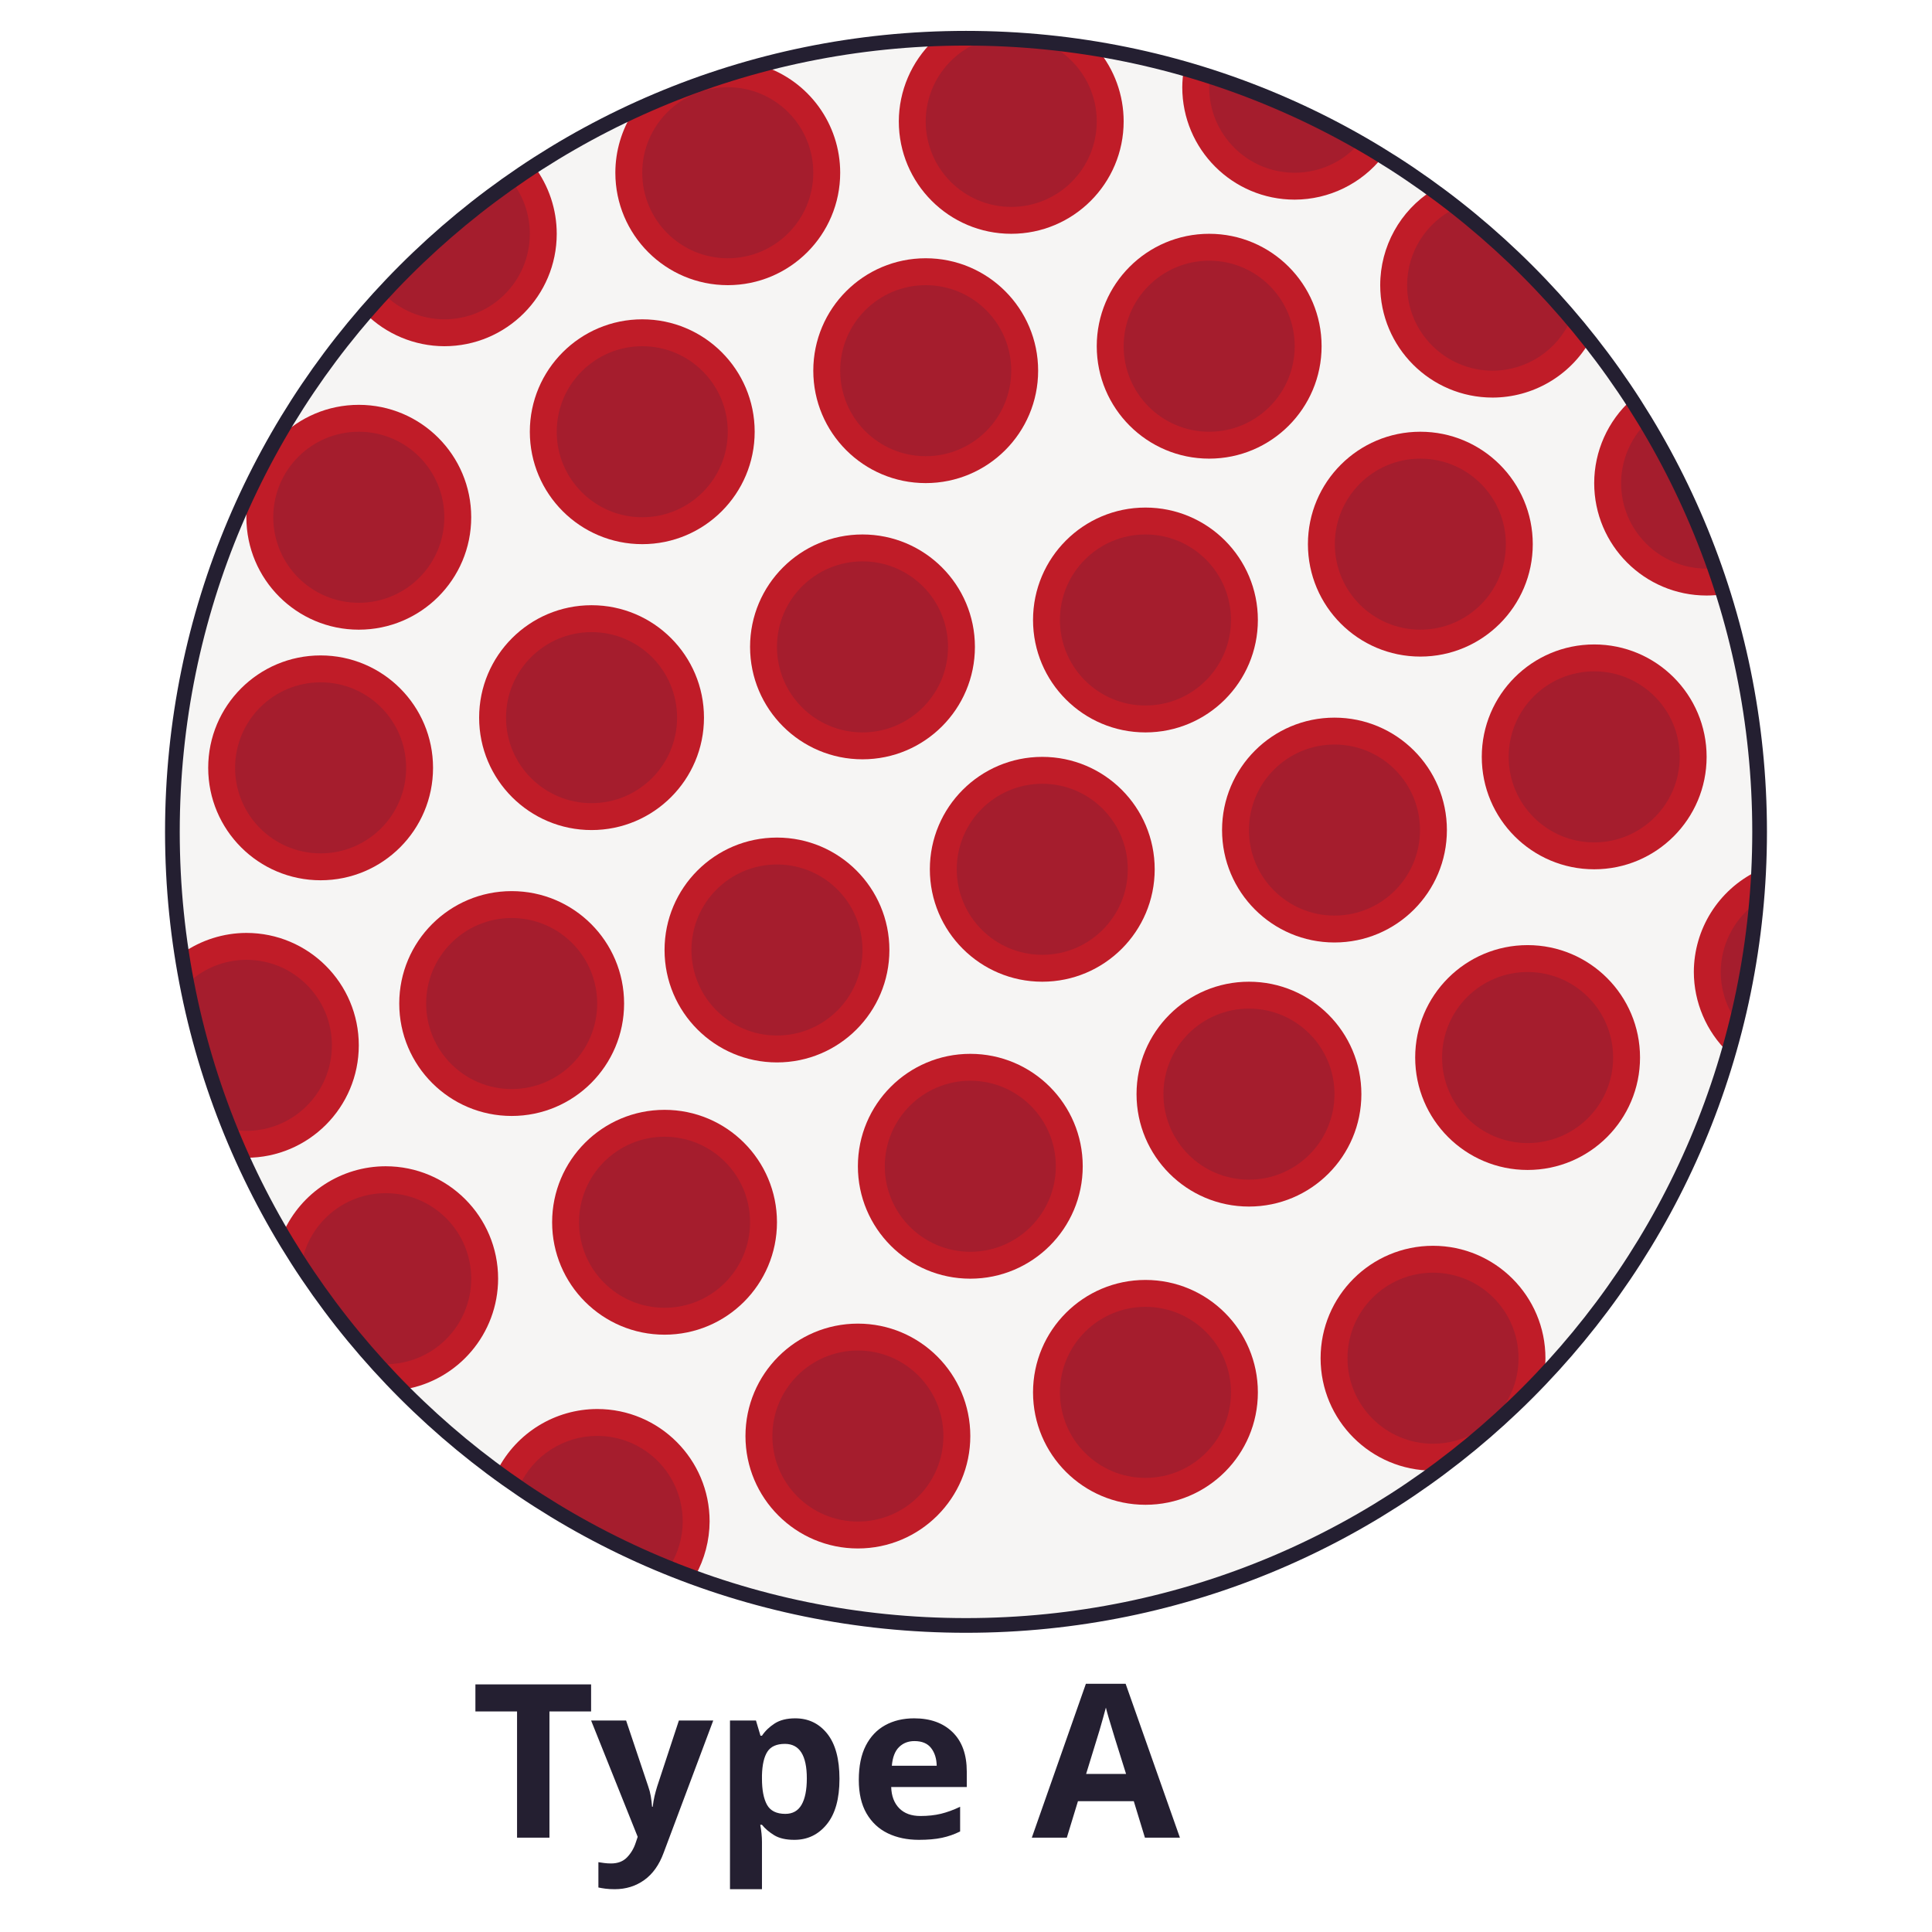
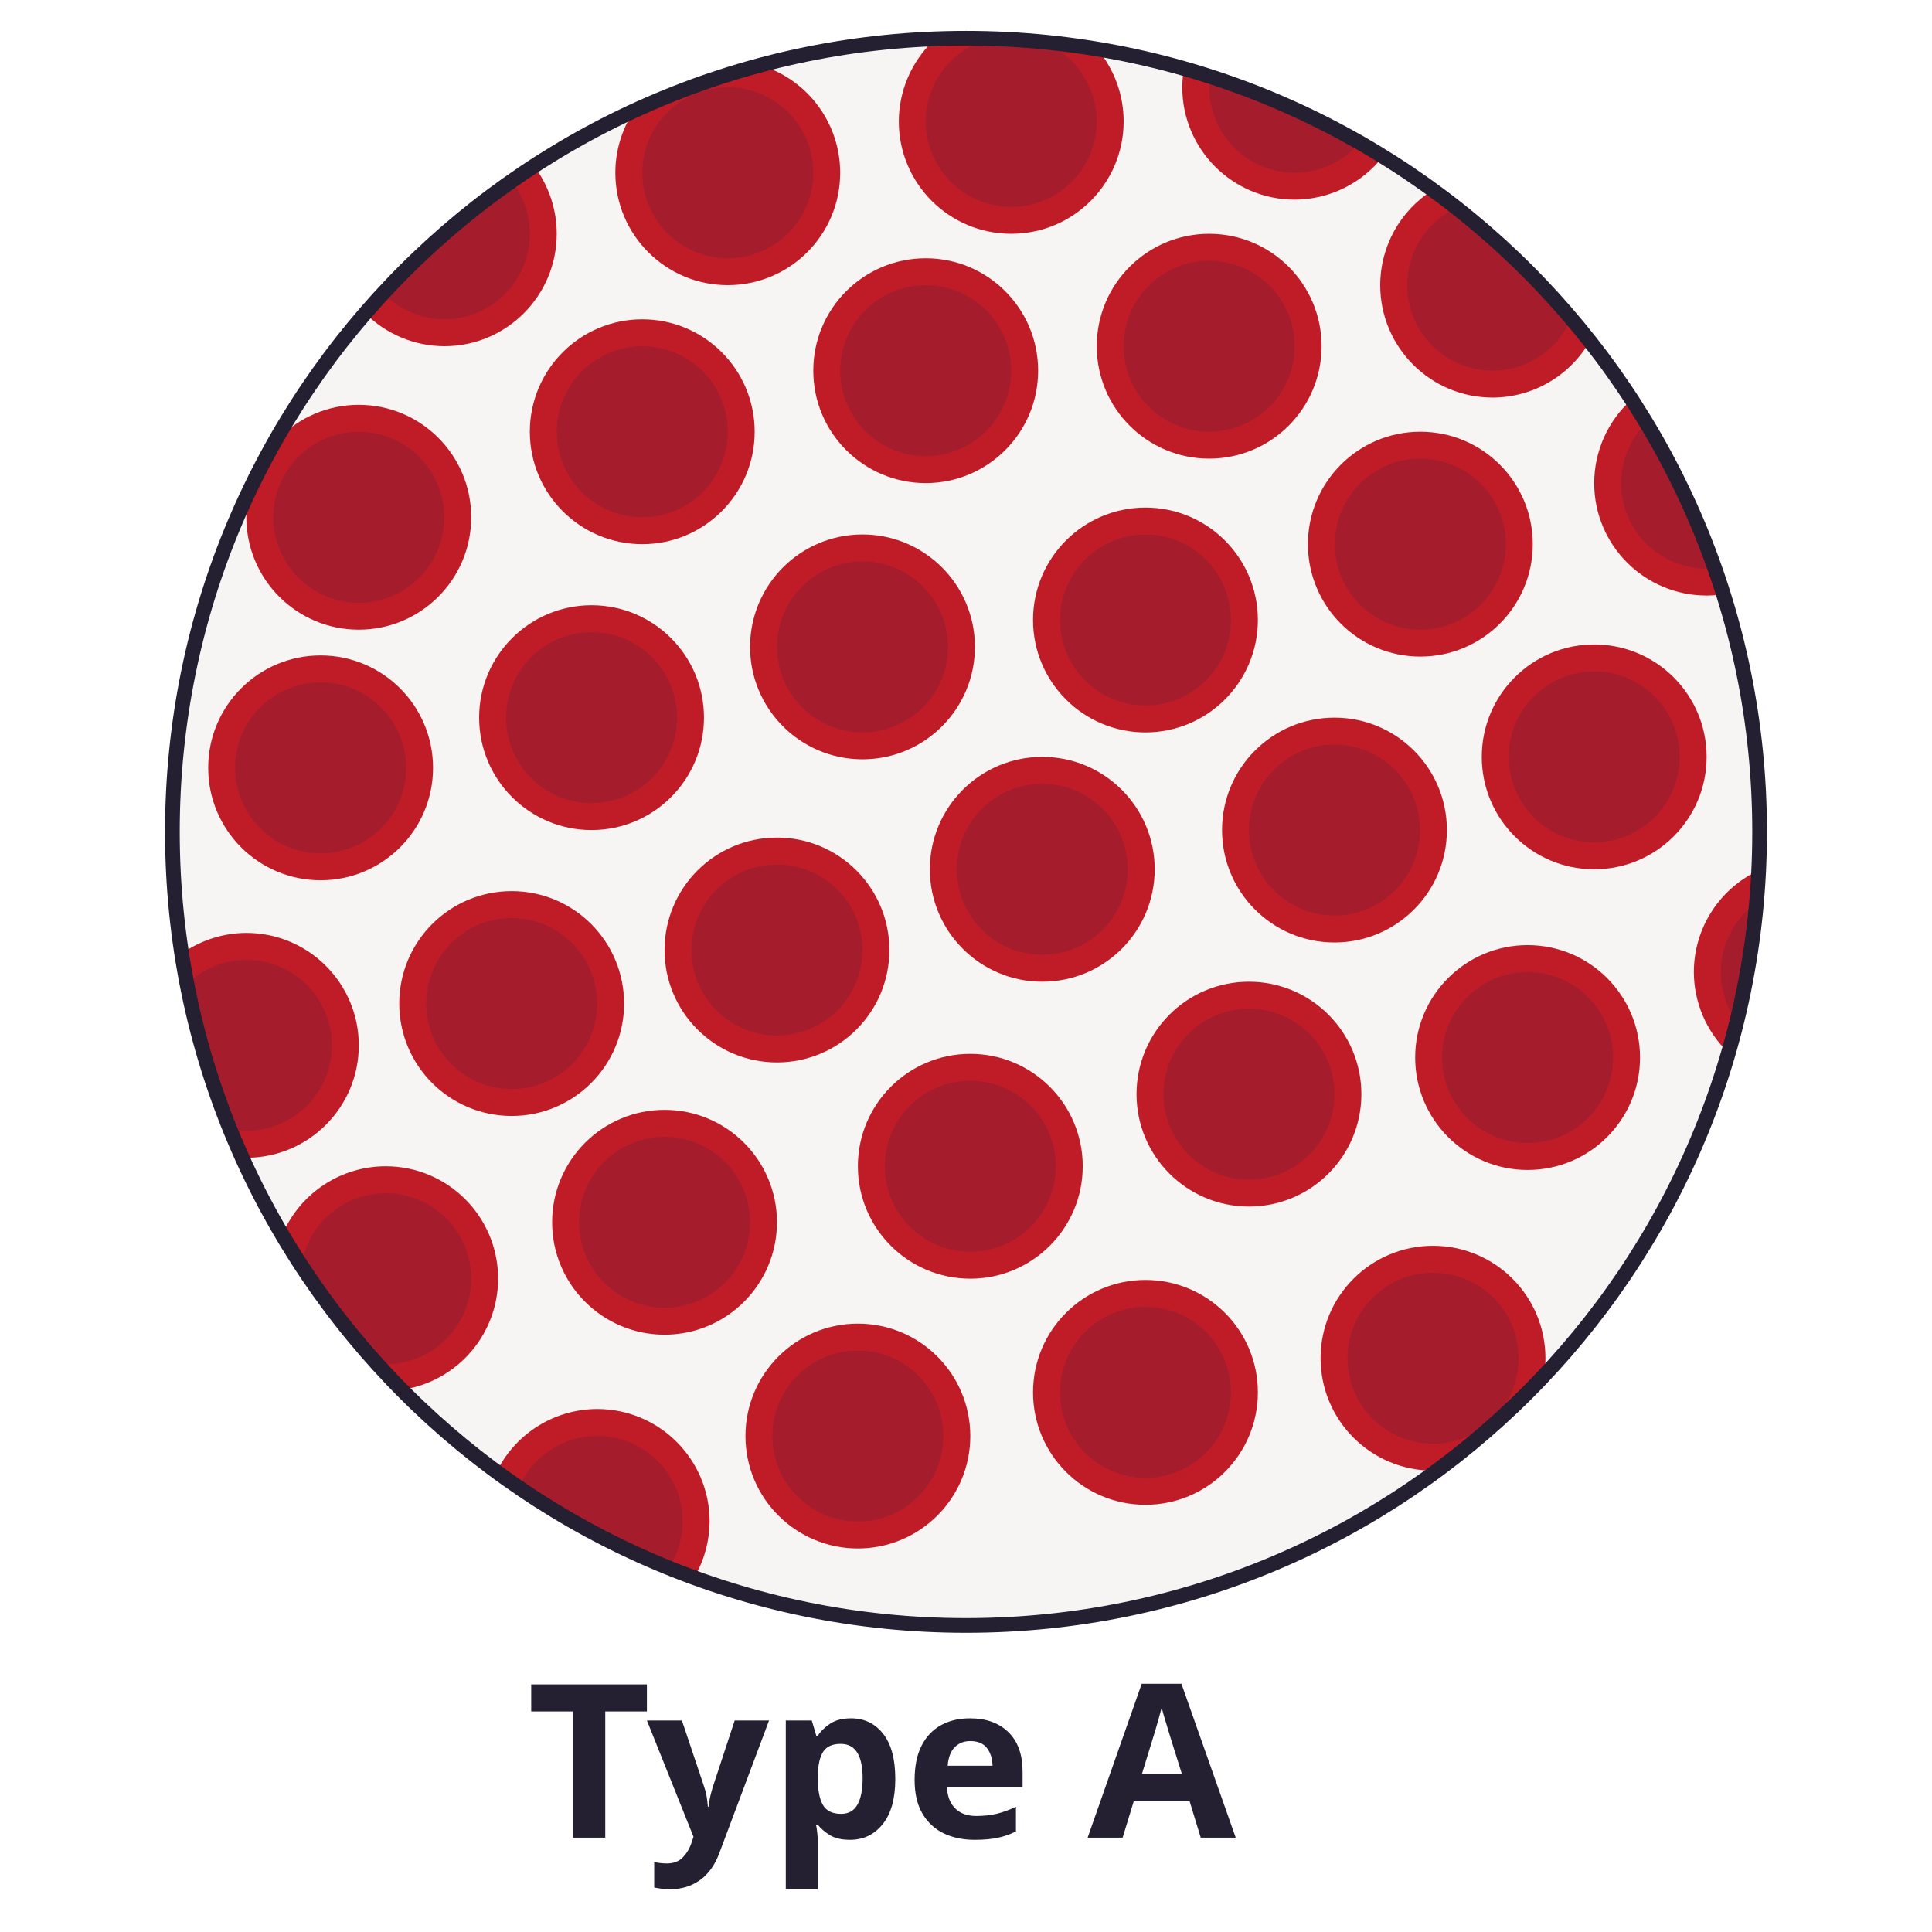
- <svg xmlns="http://www.w3.org/2000/svg" width="1080" height="1080" viewBox="0 0 1080 1080" version="1.1" id="svg1">
-   <defs id="defs1" />
-   <g id="layer4" style="display:inline">
-     <text xml:space="preserve" style="font-weight:bold;font-size:120px;font-family:Cantarell;-inkscape-font-specification:'Cantarell Bold';text-align:center;text-anchor:middle;fill:#241f31;fill-opacity:1;stroke-width:20;stroke-linejoin:round" x="539.467" y="1027.277" id="text1">
-       <tspan id="tspan1" style="font-size:120px;fill:#241f31;fill-opacity:1;stroke-width:20" x="539.467" y="1027.277">Type A</tspan>
-     </text>
+ <svg xmlns="http://www.w3.org/2000/svg" width="1080" height="1080">
+   <text xml:space="preserve" x="539.467" y="1027.277" fill="#241f31" stroke-linejoin="round" stroke-width="20" font-family="Cantarell" font-size="120" font-weight="700" style="-inkscape-font-specification:&quot;Cantarell Bold&quot;;text-align:center" text-anchor="middle">
+     <tspan x="539.467" y="1027.277">Type A</tspan>
+   </text>
+   <circle cx="540" cy="540" r="504.447" fill="#f6f5f4" transform="translate(65.102 -9.897) scale(.87944)" />
+   <g transform="translate(239.515 397.45) scale(.87944)">
+     <circle cx="135.891" cy="-177.506" r="71.46" fill="#c01c28" />
+     <circle cx="135.891" cy="-177.506" r="54.359" fill="#a51d2d" />
  </g>
-   <g id="layer3" transform="matrix(0.8794409,0,0,0.8794409,65.10193,-9.896982)" style="display:inline">
-     <g id="g1" style="display:inline">
-       <circle style="fill:#f6f5f4;fill-opacity:1;stroke:none;stroke-width:9.342;stroke-dasharray:none;stroke-opacity:1" id="circle1" cx="540" cy="540" r="504.447" />
-     </g>
-     <g id="layer2" style="display:inline">
-       <g id="g2-6" transform="translate(198.3229,463.188)">
-         <circle style="fill:#c01c28;fill-opacity:1;stroke:none;stroke-width:5" id="path2-1" cx="135.891" cy="-177.506" r="71.46" />
-         <circle style="fill:#a51d2d;fill-opacity:1;stroke:none;stroke-width:4.412" id="path1-1" cx="135.891" cy="-177.506" r="54.359" />
-       </g>
-       <g id="g2-44" transform="translate(378.5014,424.3776)">
-         <circle style="fill:#c01c28;fill-opacity:1;stroke:none;stroke-width:5" id="path2-4" cx="135.891" cy="-177.506" r="71.46" />
-         <circle style="fill:#a51d2d;fill-opacity:1;stroke:none;stroke-width:4.412" id="path1-7" cx="135.891" cy="-177.506" r="54.359" />
-       </g>
-       <g id="g2-9" transform="translate(558.68,408.8285)">
-         <circle style="fill:#c01c28;fill-opacity:1;stroke:none;stroke-width:5" id="path2-7" cx="135.891" cy="-177.506" r="71.46" />
-         <circle style="fill:#a51d2d;fill-opacity:1;stroke:none;stroke-width:4.412" id="path1-5" cx="135.891" cy="-177.506" r="54.359" />
-       </g>
-       <g id="g2-8" transform="translate(18.14435,517.5474)">
-         <circle style="fill:#c01c28;fill-opacity:1;stroke:none;stroke-width:5" id="path2-9" cx="135.891" cy="-177.506" r="71.46" />
-         <circle style="fill:#a51d2d;fill-opacity:1;stroke:none;stroke-width:4.412" id="path1-77" cx="135.891" cy="-177.506" r="54.359" />
-       </g>
-       <g id="g2-0" transform="translate(166.0981,644.9176)">
-         <circle style="fill:#c01c28;fill-opacity:1;stroke:none;stroke-width:5" id="path2-3" cx="135.891" cy="-177.506" r="71.46" />
-         <circle style="fill:#a51d2d;fill-opacity:1;stroke:none;stroke-width:4.412" id="path1-09" cx="135.891" cy="-177.506" r="54.359" />
-       </g>
-       <g id="g2-05" transform="translate(338.3151,599.9462)">
-         <circle style="fill:#c01c28;fill-opacity:1;stroke:none;stroke-width:5" id="path2-94" cx="135.891" cy="-177.506" r="71.46" />
-         <circle style="fill:#a51d2d;fill-opacity:1;stroke:none;stroke-width:4.412" id="path1-6" cx="135.891" cy="-177.506" r="54.359" />
-       </g>
-       <g id="g2-47" transform="translate(518.1761,582.846)">
-         <circle style="fill:#c01c28;fill-opacity:1;stroke:none;stroke-width:5" id="path2-75" cx="135.891" cy="-177.506" r="71.46" />
-         <circle style="fill:#a51d2d;fill-opacity:1;stroke:none;stroke-width:4.412" id="path1-4" cx="135.891" cy="-177.506" r="54.359" />
-       </g>
-       <g id="g2-89" transform="translate(692.9091,534.6476)">
-         <circle style="fill:#c01c28;fill-opacity:1;stroke:none;stroke-width:5" id="path2-36" cx="135.891" cy="-177.506" r="71.46" />
-         <circle style="fill:#a51d2d;fill-opacity:1;stroke:none;stroke-width:4.412" id="path1-8" cx="135.891" cy="-177.506" r="54.359" />
-       </g>
-       <g id="g2-62" transform="translate(115.3202,826.6473)">
-         <circle style="fill:#c01c28;fill-opacity:1;stroke:none;stroke-width:5" id="path2-5" cx="135.891" cy="-177.506" r="71.46" />
-         <circle style="fill:#a51d2d;fill-opacity:1;stroke:none;stroke-width:4.412" id="path1-86" cx="135.891" cy="-177.506" r="54.359" />
-       </g>
-       <g id="g2-69" transform="translate(452.5911,741.3144)">
-         <circle style="fill:#c01c28;fill-opacity:1;stroke:none;stroke-width:5" id="path2-87" cx="135.891" cy="-177.506" r="71.46" />
-         <circle style="fill:#a51d2d;fill-opacity:1;stroke:none;stroke-width:4.412" id="path1-28" cx="135.891" cy="-177.506" r="54.359" />
-       </g>
-       <g id="g2-60" transform="translate(406.8476,930.0792)">
-         <circle style="fill:#c01c28;fill-opacity:1;stroke:none;stroke-width:5" id="path2-27" cx="135.891" cy="-177.506" r="71.46" />
-         <circle style="fill:#a51d2d;fill-opacity:1;stroke:none;stroke-width:4.412" id="path1-61" cx="135.891" cy="-177.506" r="54.359" />
-       </g>
-       <g id="g2-5" transform="translate(518.1761,1073.8)">
-         <circle style="fill:#c01c28;fill-opacity:1;stroke:none;stroke-width:5" id="path2-99" cx="135.891" cy="-177.506" r="71.46" />
-         <circle style="fill:#a51d2d;fill-opacity:1;stroke:none;stroke-width:4.412" id="path1-14" cx="135.891" cy="-177.506" r="54.359" />
-       </g>
-       <g id="g2-75" transform="translate(335.388,1101.563)">
-         <circle style="fill:#c01c28;fill-opacity:1;stroke:none;stroke-width:5" id="path2-870" cx="135.891" cy="-177.506" r="71.46" />
-         <circle style="fill:#a51d2d;fill-opacity:1;stroke:none;stroke-width:4.412" id="path1-48" cx="135.891" cy="-177.506" r="54.359" />
-       </g>
-       <g id="g2-52" transform="translate(638.3268,716.3773)">
-         <circle style="fill:#c01c28;fill-opacity:1;stroke:none;stroke-width:5" id="path2-90" cx="135.891" cy="-177.506" r="71.46" />
-         <circle style="fill:#a51d2d;fill-opacity:1;stroke:none;stroke-width:4.412" id="path1-283" cx="135.891" cy="-177.506" r="54.359" />
-       </g>
-       <g id="g2-09" transform="translate(803.4161,669.8547)">
-         <circle style="fill:#c01c28;fill-opacity:1;stroke:none;stroke-width:5" id="path2-19" cx="135.891" cy="-177.506" r="71.46" />
-         <circle style="fill:#a51d2d;fill-opacity:1;stroke:none;stroke-width:4.412" id="path1-62" cx="135.891" cy="-177.506" r="54.359" />
-       </g>
-       <g id="g2-35" transform="translate(583.9674,884.2337)">
-         <circle style="fill:#c01c28;fill-opacity:1;stroke:none;stroke-width:5" id="path2-17" cx="135.891" cy="-177.506" r="71.46" />
-         <circle style="fill:#a51d2d;fill-opacity:1;stroke:none;stroke-width:4.412" id="path1-43" cx="135.891" cy="-177.506" r="54.359" />
-       </g>
-       <g id="g2-892" transform="translate(761.0871,860.9724)">
-         <circle style="fill:#c01c28;fill-opacity:1;stroke:none;stroke-width:5" id="path2-88" cx="135.891" cy="-177.506" r="71.46" />
-         <circle style="fill:#a51d2d;fill-opacity:1;stroke:none;stroke-width:4.412" id="path1-868" cx="135.891" cy="-177.506" r="54.359" />
-       </g>
-       <g id="g2-7" transform="translate(-6.11885,676.8331)">
-         <circle style="fill:#c01c28;fill-opacity:1;stroke:none;stroke-width:5" id="path2-2" cx="135.891" cy="-177.506" r="71.46" />
-         <circle style="fill:#a51d2d;fill-opacity:1;stroke:none;stroke-width:4.412" id="path1-40" cx="135.891" cy="-177.506" r="54.359" />
-       </g>
-       <g id="g2-90" transform="translate(283.9556,792.6151)">
-         <circle style="fill:#c01c28;fill-opacity:1;stroke:none;stroke-width:5" id="path2-81" cx="135.891" cy="-177.506" r="71.46" />
-         <circle style="fill:#a51d2d;fill-opacity:1;stroke:none;stroke-width:4.412" id="path1-3" cx="135.891" cy="-177.506" r="54.359" />
-       </g>
-       <g id="g2-34" transform="translate(212.496,965.6768)">
-         <circle style="fill:#c01c28;fill-opacity:1;stroke:none;stroke-width:5" id="path2-0" cx="135.891" cy="-177.506" r="71.46" />
-         <circle style="fill:#a51d2d;fill-opacity:1;stroke:none;stroke-width:4.412" id="path1-39" cx="135.891" cy="-177.506" r="54.359" />
-       </g>
-       <g id="g5">
-         <path id="path4" style="fill:#c01c28;fill-opacity:1;stroke:none;stroke-width:5" d="m 1021.217,389.004 a 504.447,504.447 0 0 0 -58.248,-123.676 71.46,71.46 0 0 0 -23.662,53.004 71.46,71.46 0 0 0 71.459,71.459 71.46,71.46 0 0 0 10.451,-0.787 z" />
-         <path id="path5" style="fill:#a51d2d;fill-opacity:1;stroke:none;stroke-width:4.412" d="m 1015.713,372.336 a 504.447,504.447 0 0 0 -43.393,-92.238 54.359,54.359 0 0 0 -15.914,38.234 54.359,54.359 0 0 0 54.359,54.359 54.359,54.359 0 0 0 4.947,-0.355 z" />
-       </g>
-       <g id="g7">
-         <path id="path7" style="display:inline;fill:#c01c28;fill-opacity:1;stroke:none;stroke-width:5" d="m 1024.424,680.234 a 504.447,504.447 0 0 0 18.23,-115.17 71.46,71.46 0 0 0 -40.016,64.043 71.46,71.46 0 0 0 21.785,51.127 z" />
-         <path id="path6" style="display:inline;fill:#a51d2d;fill-opacity:1;stroke:none;stroke-width:4.412" d="m 1028.977,659.309 a 504.447,504.447 0 0 0 12.178,-73.27 54.359,54.359 0 0 0 -21.416,43.068 54.359,54.359 0 0 0 9.238,30.201 z" />
-       </g>
-       <g id="g9">
-         <path id="path9" style="fill:#c01c28;fill-opacity:1;stroke:none;stroke-width:5" d="m 936.426,228.289 a 504.447,504.447 0 0 0 -99.783,-96.18 71.46,71.46 0 0 0 -33.354,60.402 71.46,71.46 0 0 0 71.461,71.461 71.46,71.46 0 0 0 61.676,-35.684 z" />
-         <path id="path8" style="display:inline;fill:#a51d2d;fill-opacity:1;stroke:none;stroke-width:4.412" d="m 924.658,213.855 a 504.447,504.447 0 0 0 -73.145,-70.434 54.359,54.359 0 0 0 -31.125,49.09 54.359,54.359 0 0 0 54.361,54.359 54.359,54.359 0 0 0 49.908,-33.016 z" />
-       </g>
-       <g id="g10">
-         <path id="path2-86" style="fill:#c01c28;fill-opacity:1;stroke:none;stroke-width:5" d="M 804.91,110.852 A 504.447,504.447 0 0 0 678.512,55.082 71.46,71.46 0 0 0 677.471,66.693 71.46,71.46 0 0 0 748.93,138.152 71.46,71.46 0 0 0 804.91,110.852 Z" />
-         <path id="path1-0" style="fill:#a51d2d;fill-opacity:1;stroke:none;stroke-width:4.412" d="m 790.145,102.113 a 504.447,504.447 0 0 0 -95.104,-41.994 54.359,54.359 0 0 0 -0.471,6.574 54.359,54.359 0 0 0 54.359,54.359 54.359,54.359 0 0 0 41.215,-18.939 z" />
-       </g>
-       <g id="g11">
-         <path id="path2-18" style="fill:#c01c28;fill-opacity:1;stroke:none;stroke-width:5" d="M 623.658,42.686 A 504.447,504.447 0 0 0 540,35.553 504.447,504.447 0 0 0 519.322,37.031 71.46,71.46 0 0 0 497.291,88.402 71.46,71.46 0 0 0 568.752,159.863 71.46,71.46 0 0 0 640.211,88.402 71.46,71.46 0 0 0 623.658,42.686 Z" />
-         <path id="path1-9" style="fill:#a51d2d;fill-opacity:1;stroke:none;stroke-width:4.412" d="M 588.941,37.945 A 504.447,504.447 0 0 0 554.938,35.92 54.359,54.359 0 0 0 514.393,88.402 54.359,54.359 0 0 0 568.752,142.764 54.359,54.359 0 0 0 623.111,88.402 54.359,54.359 0 0 0 588.941,37.945 Z" />
-       </g>
-       <g id="g12">
-         <path id="path11" style="fill:#c01c28;fill-opacity:1;stroke:none;stroke-width:5" d="m 410.83,53.17 a 504.447,504.447 0 0 0 -82.129,28.92 71.46,71.46 0 0 0 -11.588,38.963 71.46,71.46 0 0 0 71.459,71.459 71.46,71.46 0 0 0 71.461,-71.459 71.46,71.46 0 0 0 -49.203,-67.883 z" />
-         <path id="path1-10" style="fill:#a51d2d;fill-opacity:1;stroke:none;stroke-width:4.412" d="m 388.572,66.693 a 54.359,54.359 0 0 0 -54.359,54.359 54.359,54.359 0 0 0 54.359,54.359 54.359,54.359 0 0 0 54.359,-54.359 54.359,54.359 0 0 0 -54.359,-54.359 z" />
-       </g>
-       <g id="g13">
-         <path id="path13" style="fill:#c01c28;fill-opacity:1;stroke:none;stroke-width:5" d="m 265.52,116.947 a 504.447,504.447 0 0 0 -107.346,93.498 71.46,71.46 0 0 0 50.221,20.877 71.46,71.46 0 0 0 71.459,-71.459 71.46,71.46 0 0 0 -14.334,-42.916 z" />
-         <path id="path12" style="fill:#a51d2d;fill-opacity:1;stroke:none;stroke-width:4.412" d="m 251.832,127.193 a 504.447,504.447 0 0 0 -81.695,71.092 54.359,54.359 0 0 0 38.258,15.938 54.359,54.359 0 0 0 54.359,-54.359 54.359,54.359 0 0 0 -10.922,-32.67 z" />
-       </g>
-       <g id="g15">
-         <path id="path15" style="fill:#c01c28;fill-opacity:1;stroke:none;stroke-width:5" d="m 41.855,617.158 a 504.447,504.447 0 0 0 38.33,129.844 71.46,71.46 0 0 0 2.389,0.17 71.46,71.46 0 0 0 71.461,-71.459 71.46,71.46 0 0 0 -71.461,-71.459 71.46,71.46 0 0 0 -40.719,12.904 z" />
-         <path id="path14" style="fill:#a51d2d;fill-opacity:1;stroke:none;stroke-width:4.412" d="m 45.893,635.715 a 504.447,504.447 0 0 0 27.67,93.527 54.359,54.359 0 0 0 9.012,0.83 54.359,54.359 0 0 0 54.361,-54.359 54.359,54.359 0 0 0 -54.361,-54.359 54.359,54.359 0 0 0 -36.682,14.361 z" />
-       </g>
-       <g id="g17">
-         <path id="path17" style="fill:#c01c28;fill-opacity:1;stroke:none;stroke-width:5" d="m 105.916,794.93 a 504.447,504.447 0 0 0 76.936,99.5 71.46,71.46 0 0 0 59.742,-70.396 71.46,71.46 0 0 0 -71.459,-71.459 71.46,71.46 0 0 0 -65.219,42.355 z" />
-         <path id="path16" style="fill:#a51d2d;fill-opacity:1;stroke:none;stroke-width:4.412" d="m 117.549,815.283 a 504.447,504.447 0 0 0 48.934,62.777 54.359,54.359 0 0 0 4.652,0.332 54.359,54.359 0 0 0 54.359,-54.359 54.359,54.359 0 0 0 -54.359,-54.359 54.359,54.359 0 0 0 -53.586,45.609 z" />
-       </g>
-       <g id="g19">
-         <path id="path19" style="fill:#c01c28;fill-opacity:1;stroke:none;stroke-width:5" d="m 242.225,945.615 a 504.447,504.447 0 0 0 125.711,67.23 71.46,71.46 0 0 0 9.094,-34.514 71.46,71.46 0 0 0 -71.459,-71.459 71.46,71.46 0 0 0 -63.346,38.742 z" />
-         <path id="path18" style="fill:#a51d2d;fill-opacity:1;stroke:none;stroke-width:4.412" d="m 256.045,955.961 a 504.447,504.447 0 0 0 95.746,50.861 54.359,54.359 0 0 0 8.139,-28.49 54.359,54.359 0 0 0 -54.359,-54.359 54.359,54.359 0 0 0 -49.525,31.988 z" />
-       </g>
-       <g id="g20">
-         <path id="path20" style="fill:#c01c28;fill-opacity:1;stroke:none;stroke-width:5" d="m 837.24,946.016 a 504.447,504.447 0 0 0 70.406,-62.084 71.46,71.46 0 0 0 0.668,-9.348 71.46,71.46 0 0 0 -71.459,-71.459 71.46,71.46 0 0 0 -71.461,71.459 71.46,71.46 0 0 0 71.461,71.459 71.46,71.46 0 0 0 0.385,-0.027 z" />
-         <circle style="fill:#a51d2d;fill-opacity:1;stroke:none;stroke-width:4.412" id="path1-64" cx="836.855" cy="874.584" r="54.359" />
-       </g>
-     </g>
-     <g id="layer1" style="display:inline">
-       <circle style="fill:none;fill-opacity:1;stroke:#241f31;stroke-width:9.342;stroke-dasharray:none;stroke-opacity:1" id="path3" cx="540" cy="540" r="504.447" />
-     </g>
+   <g transform="translate(397.972 363.318) scale(.87944)">
+     <circle cx="135.891" cy="-177.506" r="71.46" fill="#c01c28" />
+     <circle cx="135.891" cy="-177.506" r="54.359" fill="#a51d2d" />
  </g>
+   <g transform="translate(556.428 349.644) scale(.87944)">
+     <circle cx="135.891" cy="-177.506" r="71.46" fill="#c01c28" />
+     <circle cx="135.891" cy="-177.506" r="54.359" fill="#a51d2d" />
+   </g>
+   <g transform="translate(81.059 445.255) scale(.87944)">
+     <circle cx="135.891" cy="-177.506" r="71.46" fill="#c01c28" />
+     <circle cx="135.891" cy="-177.506" r="54.359" fill="#a51d2d" />
+   </g>
+   <g transform="translate(211.175 557.27) scale(.87944)">
+     <circle cx="135.891" cy="-177.506" r="71.46" fill="#c01c28" />
+     <circle cx="135.891" cy="-177.506" r="54.359" fill="#a51d2d" />
+   </g>
+   <g transform="translate(362.63 517.72) scale(.87944)">
+     <circle cx="135.891" cy="-177.506" r="71.46" fill="#c01c28" />
+     <circle cx="135.891" cy="-177.506" r="54.359" fill="#a51d2d" />
+   </g>
+   <g transform="translate(520.807 502.682) scale(.87944)">
+     <circle cx="135.891" cy="-177.506" r="71.46" fill="#c01c28" />
+     <circle cx="135.891" cy="-177.506" r="54.359" fill="#a51d2d" />
+   </g>
+   <g transform="translate(674.475 460.294) scale(.87944)">
+     <circle cx="135.891" cy="-177.506" r="71.46" fill="#c01c28" />
+     <circle cx="135.891" cy="-177.506" r="54.359" fill="#a51d2d" />
+   </g>
+   <g transform="translate(166.52 717.09) scale(.87944)">
+     <circle cx="135.891" cy="-177.506" r="71.46" fill="#c01c28" />
+     <circle cx="135.891" cy="-177.506" r="54.359" fill="#a51d2d" />
+   </g>
+   <g transform="translate(463.13 642.045) scale(.87944)">
+     <circle cx="135.891" cy="-177.506" r="71.46" fill="#c01c28" />
+     <circle cx="135.891" cy="-177.506" r="54.359" fill="#a51d2d" />
+   </g>
+   <g transform="translate(422.9 808.053) scale(.87944)">
+     <circle cx="135.891" cy="-177.506" r="71.46" fill="#c01c28" />
+     <circle cx="135.891" cy="-177.506" r="54.359" fill="#a51d2d" />
+   </g>
+   <g transform="translate(520.807 934.447) scale(.87944)">
+     <circle cx="135.891" cy="-177.506" r="71.46" fill="#c01c28" />
+     <circle cx="135.891" cy="-177.506" r="54.359" fill="#a51d2d" />
+   </g>
+   <g transform="translate(360.056 958.863) scale(.87944)">
+     <circle cx="135.891" cy="-177.506" r="71.46" fill="#c01c28" />
+     <circle cx="135.891" cy="-177.506" r="54.359" fill="#a51d2d" />
+   </g>
+   <g transform="translate(626.473 620.115) scale(.87944)">
+     <circle cx="135.891" cy="-177.506" r="71.46" fill="#c01c28" />
+     <circle cx="135.891" cy="-177.506" r="54.359" fill="#a51d2d" />
+   </g>
+   <g transform="translate(771.659 579.2) scale(.87944)">
+     <circle cx="135.891" cy="-177.506" r="71.46" fill="#c01c28" />
+     <circle cx="135.891" cy="-177.506" r="54.359" fill="#a51d2d" />
+   </g>
+   <g transform="translate(578.667 767.734) scale(.87944)">
+     <circle cx="135.891" cy="-177.506" r="71.46" fill="#c01c28" />
+     <circle cx="135.891" cy="-177.506" r="54.359" fill="#a51d2d" />
+   </g>
+   <g transform="translate(734.433 747.277) scale(.87944)">
+     <circle cx="135.891" cy="-177.506" r="71.46" fill="#c01c28" />
+     <circle cx="135.891" cy="-177.506" r="54.359" fill="#a51d2d" />
+   </g>
+   <g transform="translate(59.72 585.338) scale(.87944)">
+     <circle cx="135.891" cy="-177.506" r="71.46" fill="#c01c28" />
+     <circle cx="135.891" cy="-177.506" r="54.359" fill="#a51d2d" />
+   </g>
+   <g transform="translate(314.824 687.161) scale(.87944)">
+     <circle cx="135.891" cy="-177.506" r="71.46" fill="#c01c28" />
+     <circle cx="135.891" cy="-177.506" r="54.359" fill="#a51d2d" />
+   </g>
+   <g transform="translate(251.98 839.359) scale(.87944)">
+     <circle cx="135.891" cy="-177.506" r="71.46" fill="#c01c28" />
+     <circle cx="135.891" cy="-177.506" r="54.359" fill="#a51d2d" />
+   </g>
+   <path fill="#c01c28" d="M963.202 332.209a443.631 443.631 0 0 0-51.226-108.766 62.845 62.845 0 0 0-20.81 46.614 62.845 62.845 0 0 0 62.845 62.844 62.845 62.845 0 0 0 9.19-.692z" />
+   <path fill="#a51d2d" d="M958.361 317.55a443.631 443.631 0 0 0-38.16-81.118 47.806 47.806 0 0 0-13.996 33.625 47.806 47.806 0 0 0 47.806 47.806 47.806 47.806 0 0 0 4.35-.313z" />
+   <path fill="#c01c28" d="M966.022 588.329a443.631 443.631 0 0 0 16.033-101.285 62.845 62.845 0 0 0-35.192 56.322 62.845 62.845 0 0 0 19.16 44.963z" />
+   <path fill="#a51d2d" d="M970.026 569.926a443.631 443.631 0 0 0 10.71-64.436 47.806 47.806 0 0 0-18.835 37.876 47.806 47.806 0 0 0 8.125 26.56z" />
+   <path fill="#c01c28" d="M888.633 190.87a443.631 443.631 0 0 0-87.753-84.585 62.845 62.845 0 0 0-29.333 53.12 62.845 62.845 0 0 0 62.846 62.846 62.845 62.845 0 0 0 54.24-31.381z" />
+   <path fill="#a51d2d" d="M878.284 178.176a443.631 443.631 0 0 0-64.326-61.942 47.806 47.806 0 0 0-27.373 43.172 47.806 47.806 0 0 0 47.808 47.806 47.806 47.806 0 0 0 43.891-29.036z" />
+   <path fill="#c01c28" d="M772.973 87.59a443.631 443.631 0 0 0-111.16-49.046 62.845 62.845 0 0 0-.916 10.212 62.845 62.845 0 0 0 62.844 62.844 62.845 62.845 0 0 0 49.232-24.01Z" />
+   <path fill="#a51d2d" d="M759.987 79.906a443.631 443.631 0 0 0-83.638-36.932 47.806 47.806 0 0 0-.414 5.782 47.806 47.806 0 0 0 47.806 47.806 47.806 47.806 0 0 0 36.246-16.656z" />
+   <path fill="#c01c28" d="M613.572 27.642A443.631 443.631 0 0 0 540 21.37a443.631 443.631 0 0 0-18.185 1.3 62.845 62.845 0 0 0-19.375 45.178 62.845 62.845 0 0 0 62.846 62.845 62.845 62.845 0 0 0 62.844-62.845 62.845 62.845 0 0 0-14.558-40.206Z" />
+   <path fill="#a51d2d" d="M583.041 23.474a443.631 443.631 0 0 0-29.904-1.782 47.806 47.806 0 0 0-35.657 46.156 47.806 47.806 0 0 0 47.806 47.807 47.806 47.806 0 0 0 47.806-47.807 47.806 47.806 0 0 0-30.05-44.374Z" />
+   <path fill="#c01c28" d="M426.403 36.863a443.631 443.631 0 0 0-72.228 25.433 62.845 62.845 0 0 0-10.19 34.266 62.845 62.845 0 0 0 62.843 62.844 62.845 62.845 0 0 0 62.846-62.844 62.845 62.845 0 0 0-43.271-59.7z" />
+   <path fill="#a51d2d" d="M406.828 48.756a47.806 47.806 0 0 0-47.806 47.806 47.806 47.806 0 0 0 47.806 47.806 47.806 47.806 0 0 0 47.806-47.806 47.806 47.806 0 0 0-47.806-47.806z" />
+   <path fill="#c01c28" d="M298.61 92.951a443.631 443.631 0 0 0-94.404 82.226 62.845 62.845 0 0 0 44.167 18.36 62.845 62.845 0 0 0 62.844-62.844 62.845 62.845 0 0 0-12.606-37.742z" />
+   <path fill="#a51d2d" d="M286.573 101.962a443.631 443.631 0 0 0-71.846 62.521 47.806 47.806 0 0 0 33.646 14.016 47.806 47.806 0 0 0 47.805-47.806 47.806 47.806 0 0 0-9.605-28.73z" />
+   <path fill="#c01c28" d="M101.911 532.857a443.631 443.631 0 0 0 33.71 114.19 62.845 62.845 0 0 0 2.1.15 62.845 62.845 0 0 0 62.846-62.844 62.845 62.845 0 0 0-62.846-62.844 62.845 62.845 0 0 0-35.81 11.348z" />
+   <path fill="#a51d2d" d="M105.462 549.177a443.631 443.631 0 0 0 24.334 82.251 47.806 47.806 0 0 0 7.925.73 47.806 47.806 0 0 0 47.808-47.805 47.806 47.806 0 0 0-47.808-47.806 47.806 47.806 0 0 0-32.26 12.63z" />
+   <path fill="#c01c28" d="M158.249 689.197a443.631 443.631 0 0 0 67.66 87.504 62.845 62.845 0 0 0 52.54-61.91 62.845 62.845 0 0 0-62.844-62.843 62.845 62.845 0 0 0-57.356 37.249z" />
+   <path fill="#a51d2d" d="M168.48 707.096a443.631 443.631 0 0 0 43.033 55.21 47.806 47.806 0 0 0 4.092.291 47.806 47.806 0 0 0 47.806-47.806 47.806 47.806 0 0 0-47.806-47.805 47.806 47.806 0 0 0-47.126 40.11z" />
+   <path fill="#c01c28" d="M278.124 821.716A443.631 443.631 0 0 0 388.68 880.84a62.845 62.845 0 0 0 7.998-30.353 62.845 62.845 0 0 0-62.844-62.844 62.845 62.845 0 0 0-55.709 34.072z" />
+   <path fill="#a51d2d" d="M290.278 830.814a443.631 443.631 0 0 0 84.203 44.73 47.806 47.806 0 0 0 7.158-25.056 47.806 47.806 0 0 0-47.806-47.806 47.806 47.806 0 0 0-43.555 28.132z" />
+   <g transform="translate(65.102 -9.897) scale(.87944)">
+     <path fill="#c01c28" d="M837.24 946.016a504.447 504.447 0 0 0 70.406-62.084 71.46 71.46 0 0 0 .668-9.348 71.46 71.46 0 0 0-71.459-71.459 71.46 71.46 0 0 0-71.46 71.459 71.46 71.46 0 0 0 71.46 71.459 71.46 71.46 0 0 0 .385-.027z" />
+     <circle cx="836.855" cy="874.584" r="54.359" fill="#a51d2d" />
+   </g>
+   <circle cx="540" cy="540" r="504.447" fill="none" stroke="#241f31" stroke-width="9.342" transform="translate(65.102 -9.897) scale(.87944)" />
</svg>
